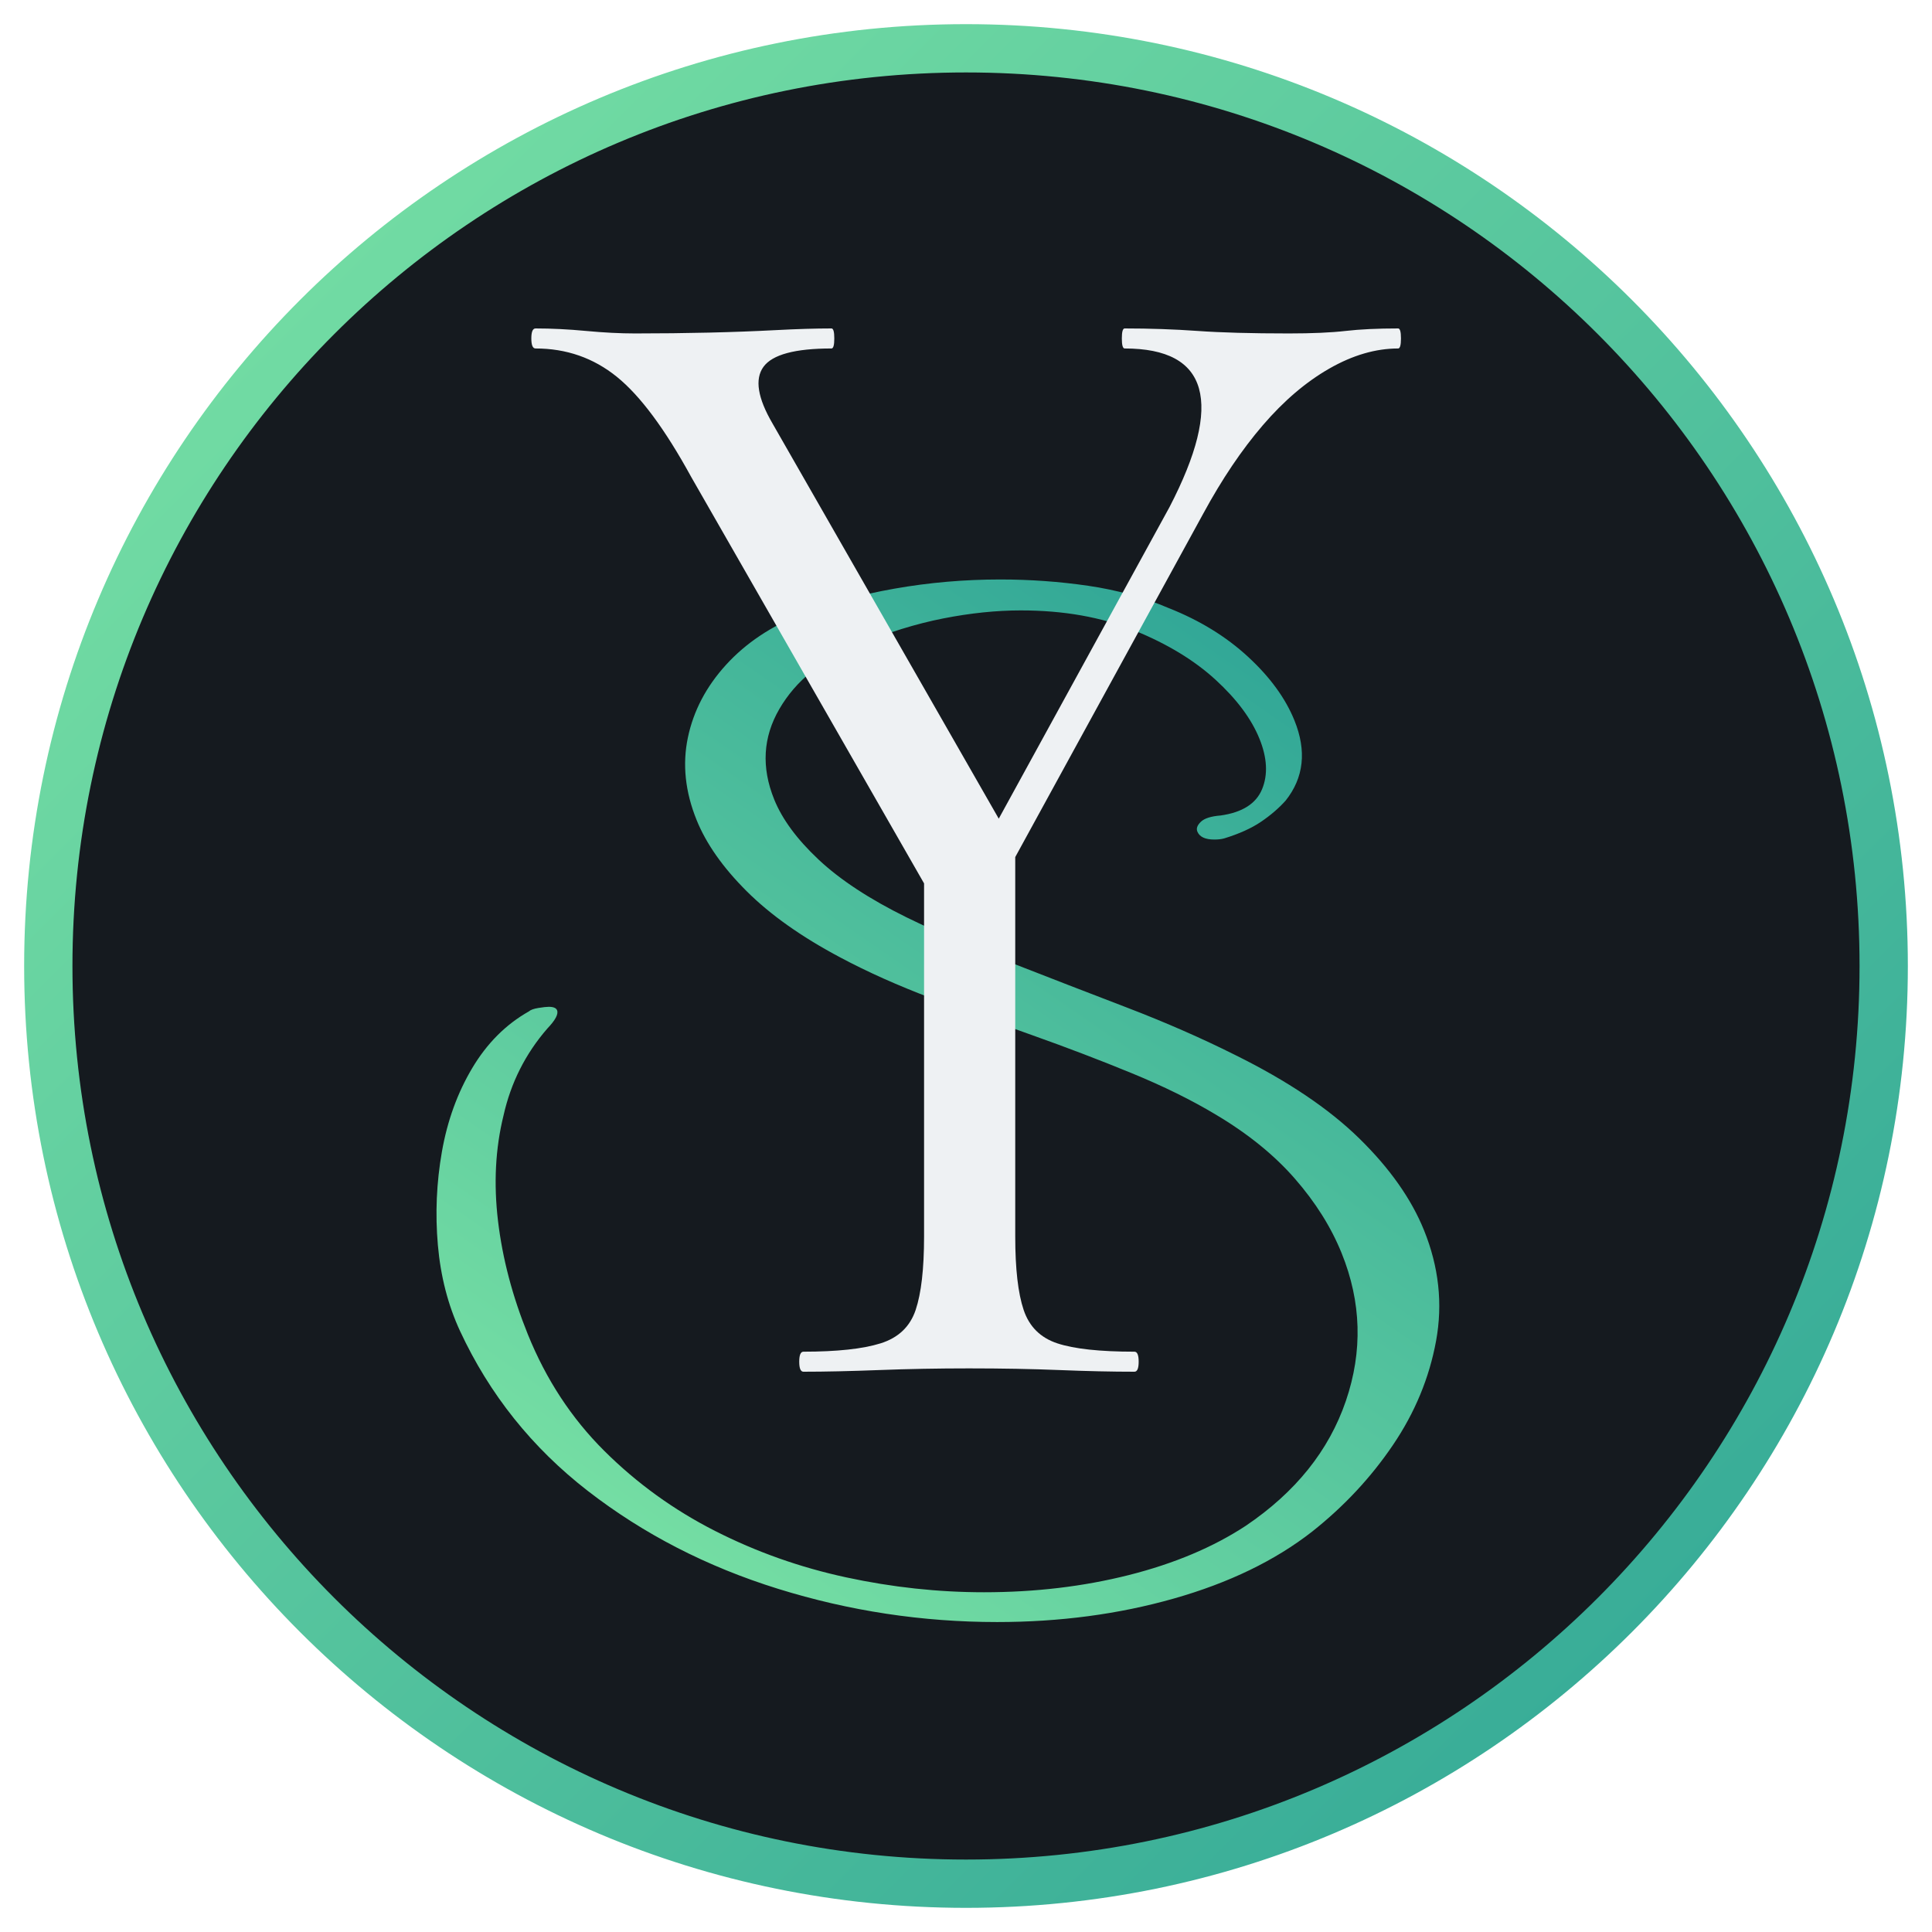
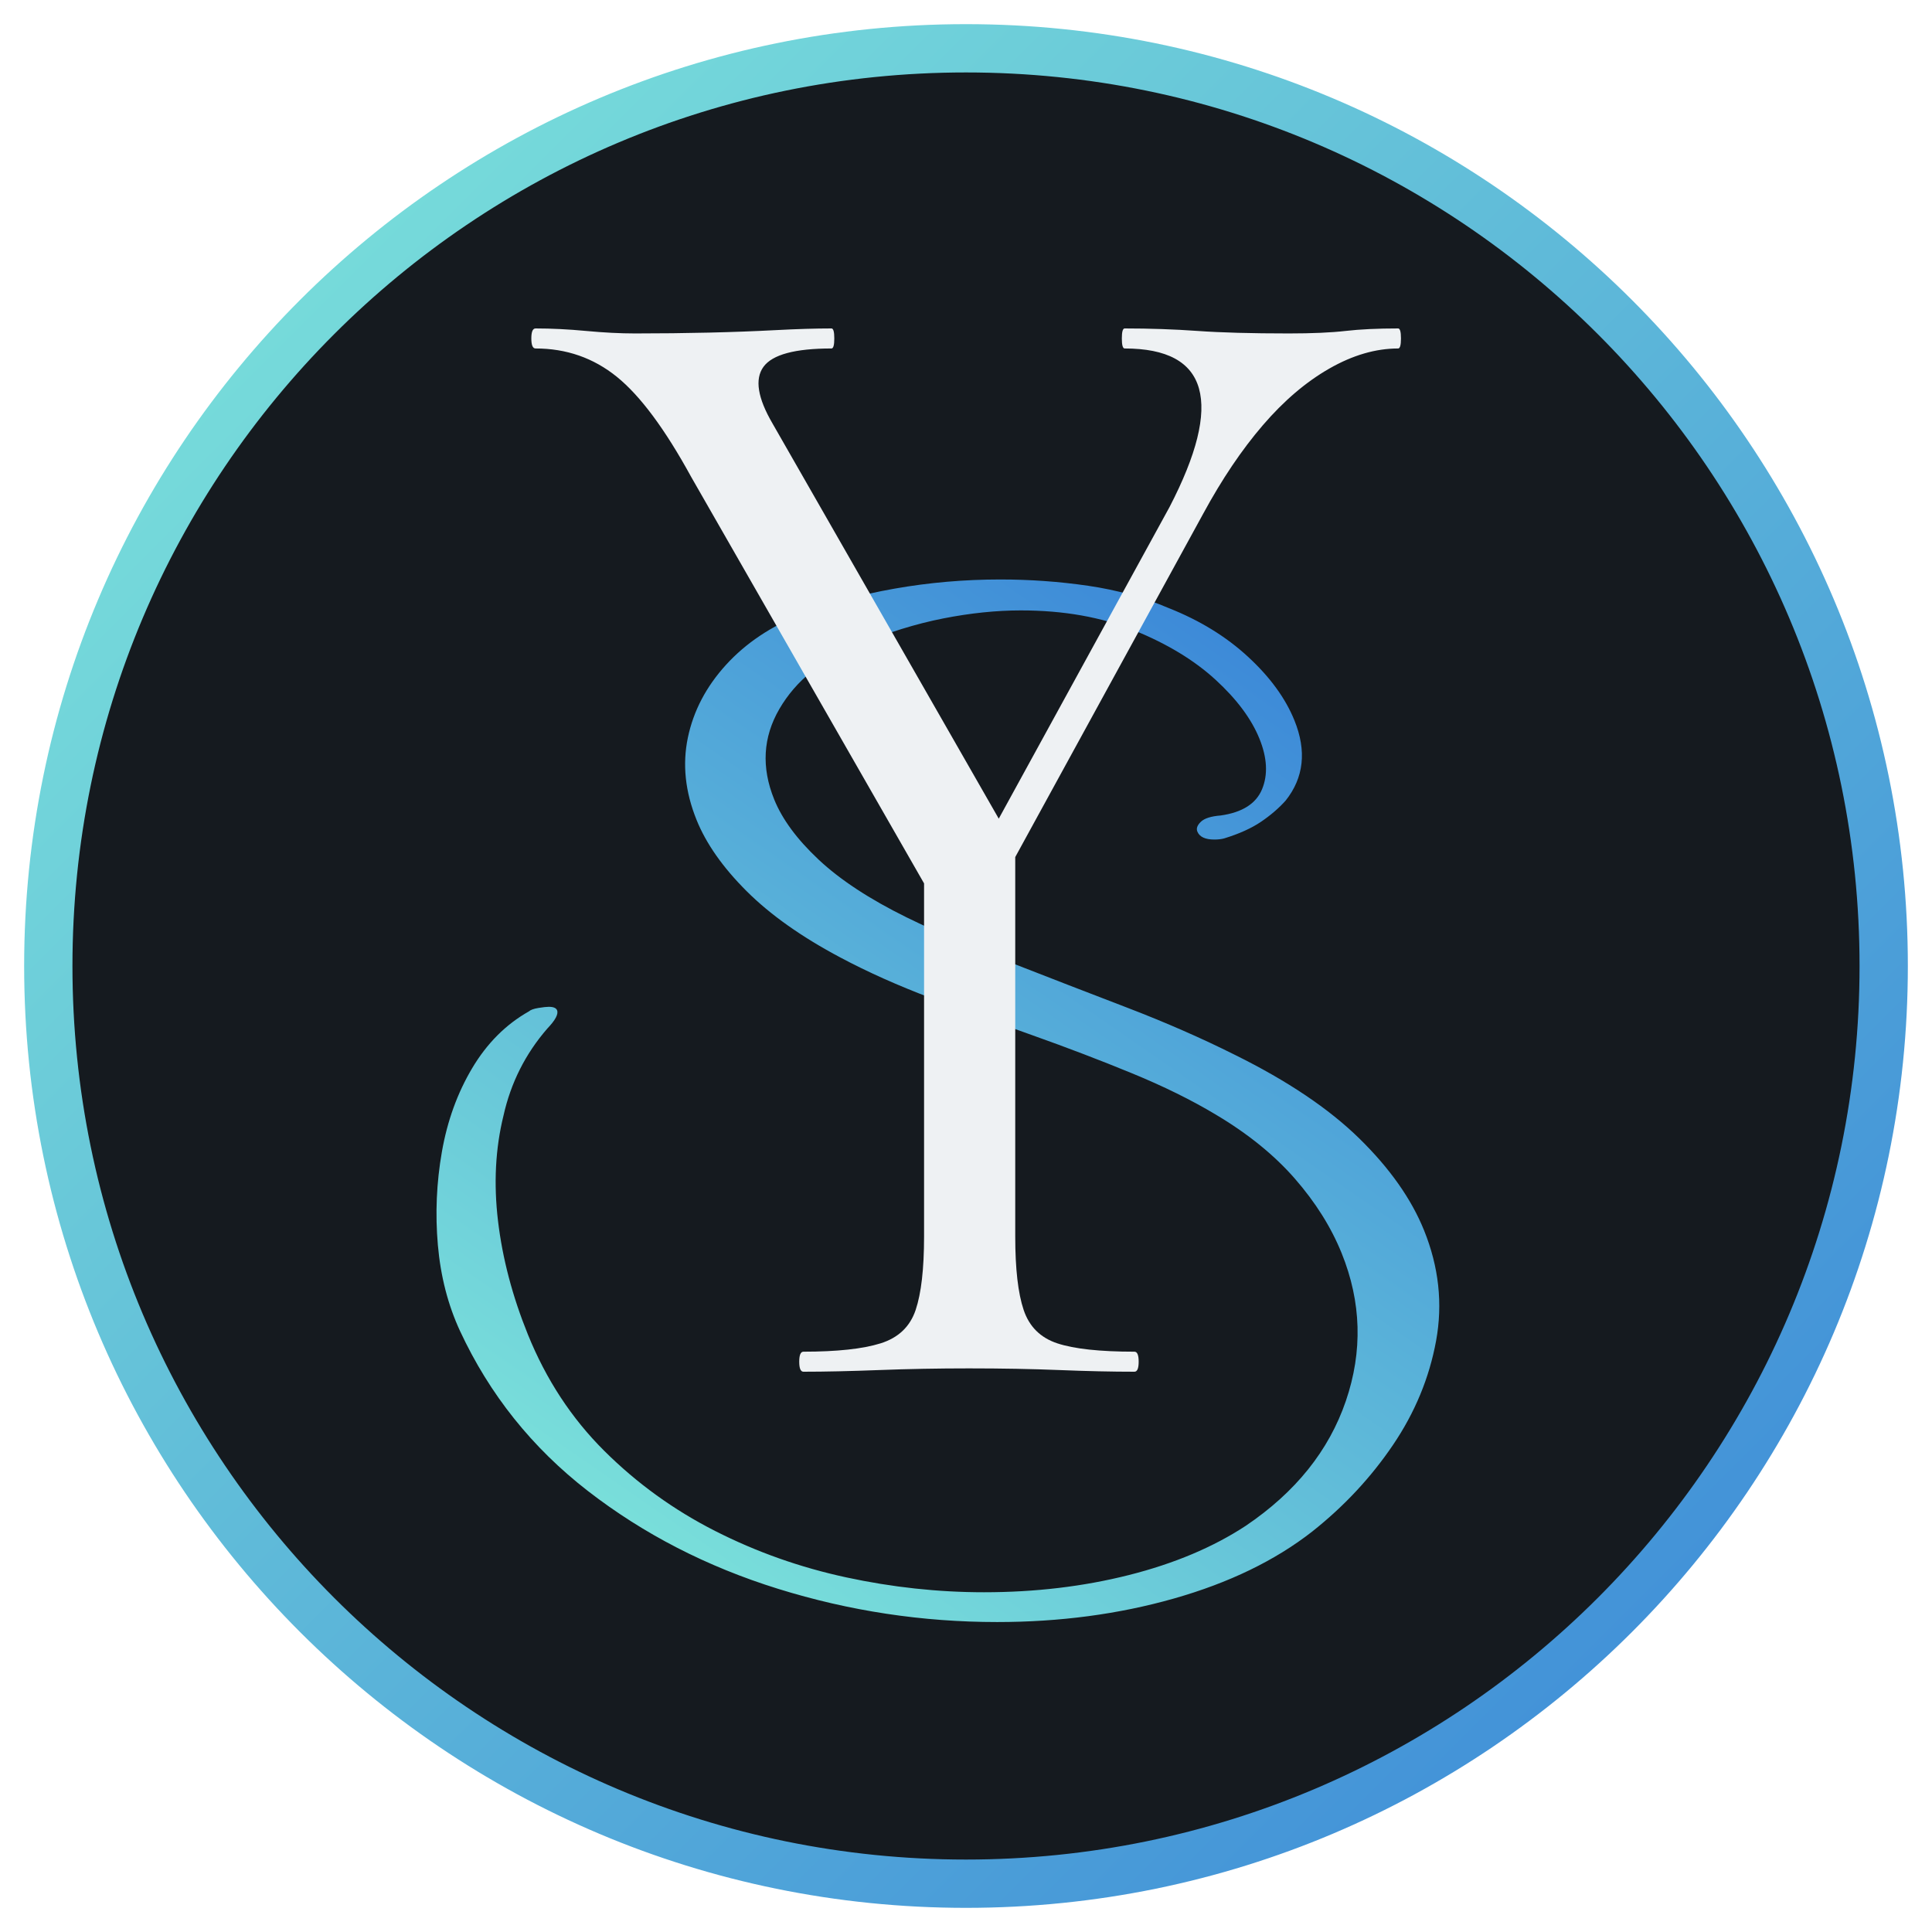
<svg xmlns="http://www.w3.org/2000/svg" viewBox="0 0 100 100">
  <defs>
    <linearGradient id="lg0" x1="0" y1="0" x2="1" y2="1">
-       <stop offset="0" stop-color="#7BE3A5" />
-       <stop offset="1" stop-color="#2FA596" />
+       <stop offset="0" stop-color="#7FE7DA" />
+       <stop offset="1" stop-color="#3A86D8" />
    </linearGradient>
  </defs>
  <circle cx="50" cy="50" r="47.5" fill="#151A1F" stroke="url(#lg0)" stroke-width="2.5" />
  <path d="M413 -92Q315 -92 233.5 -63.0Q152 -34 102.0 22.5Q52 79 47 162Q45 196 58.0 237.0Q71 278 94.5 318.5Q118 359 150.5 391.5Q183 424 220 441Q223 443 229.5 444.0Q236 445 239 445Q245 445 245 442Q245 437 230 426Q188 393 161 350Q133 307 119.0 258.0Q105 209 105 159Q105 100 130.5 57.5Q156 15 199.0 -12.5Q242 -40 297.0 -53.0Q352 -66 412 -66Q479 -66 544.5 -51.0Q610 -36 664 -8Q747 36 795.5 101.0Q844 166 844 230Q844 264 829.5 295.0Q815 326 783 351Q759 370 724.5 387.0Q690 404 651.5 420.0Q613 436 576.0 452.5Q539 469 511 488Q471 515 452.5 546.0Q434 577 434 608Q434 645 455.5 680.0Q477 715 514.5 743.5Q552 772 599 788Q640 802 688.5 810.0Q737 818 784 818Q823 818 858.5 812.5Q894 807 921 793Q955 777 973.0 750.5Q991 724 991 695Q991 655 955 625Q942 615 926.0 606.5Q910 598 888 592Q884 591 879 591Q867 591 867 598Q867 602 873.5 606.5Q880 611 893 612Q923 616 938.5 635.0Q954 654 954 679Q954 705 936.5 730.5Q919 756 883.0 773.5Q847 791 791 791Q759 791 720.5 784.0Q682 777 637 761Q582 742 545.5 705.0Q509 668 509 626Q509 600 526.5 573.5Q544 547 583 523Q616 503 658.0 483.5Q700 464 743.0 444.5Q786 425 821 403Q876 369 900.0 330.0Q924 291 924 250Q924 202 895.5 153.5Q867 105 821.0 62.5Q775 20 720 -13Q656 -51 575.5 -71.5Q495 -92 413 -92Z" transform="matrix(0.0593 0 -0.024 -0.0593 24.913 78.501)" fill="url(#lg0)" />
  <path d="M301 288 451 518Q480 565 472.0 589.0Q464 613 419 613Q417 613 417.0 619.0Q417 625 419 625Q446 625 471.0 623.5Q496 622 536 622Q561 622 576.5 623.5Q592 625 614 625Q616 625 616.0 619.0Q616 613 614 613Q590 613 565.0 601.0Q540 589 517.5 567.0Q495 545 475 514L318 273ZM290 272 110 536Q82 579 57.0 596.0Q32 613 -1 613Q-4 613 -4.0 619.0Q-4 625 -1 625Q16 625 35.0 623.5Q54 622 70 622Q97 622 122.5 622.5Q148 623 170.5 624.0Q193 625 210 625Q212 625 212.0 619.0Q212 613 210 613Q171 613 161.5 602.0Q152 591 168 568L339 317ZM276 310 341 319V81Q341 52 347.0 37.0Q353 22 371.0 17.0Q389 12 426 12Q429 12 429.0 6.0Q429 0 426 0Q402 0 372.5 1.0Q343 2 308 2Q275 2 244.0 1.0Q213 0 190 0Q187 0 187.0 6.0Q187 12 190 12Q226 12 245.0 17.0Q264 22 270.0 37.0Q276 52 276 81Z" transform="matrix(0.0726 0 -0 -0.0864 27.792 71.000)" fill="#EEF1F3" />
</svg>
